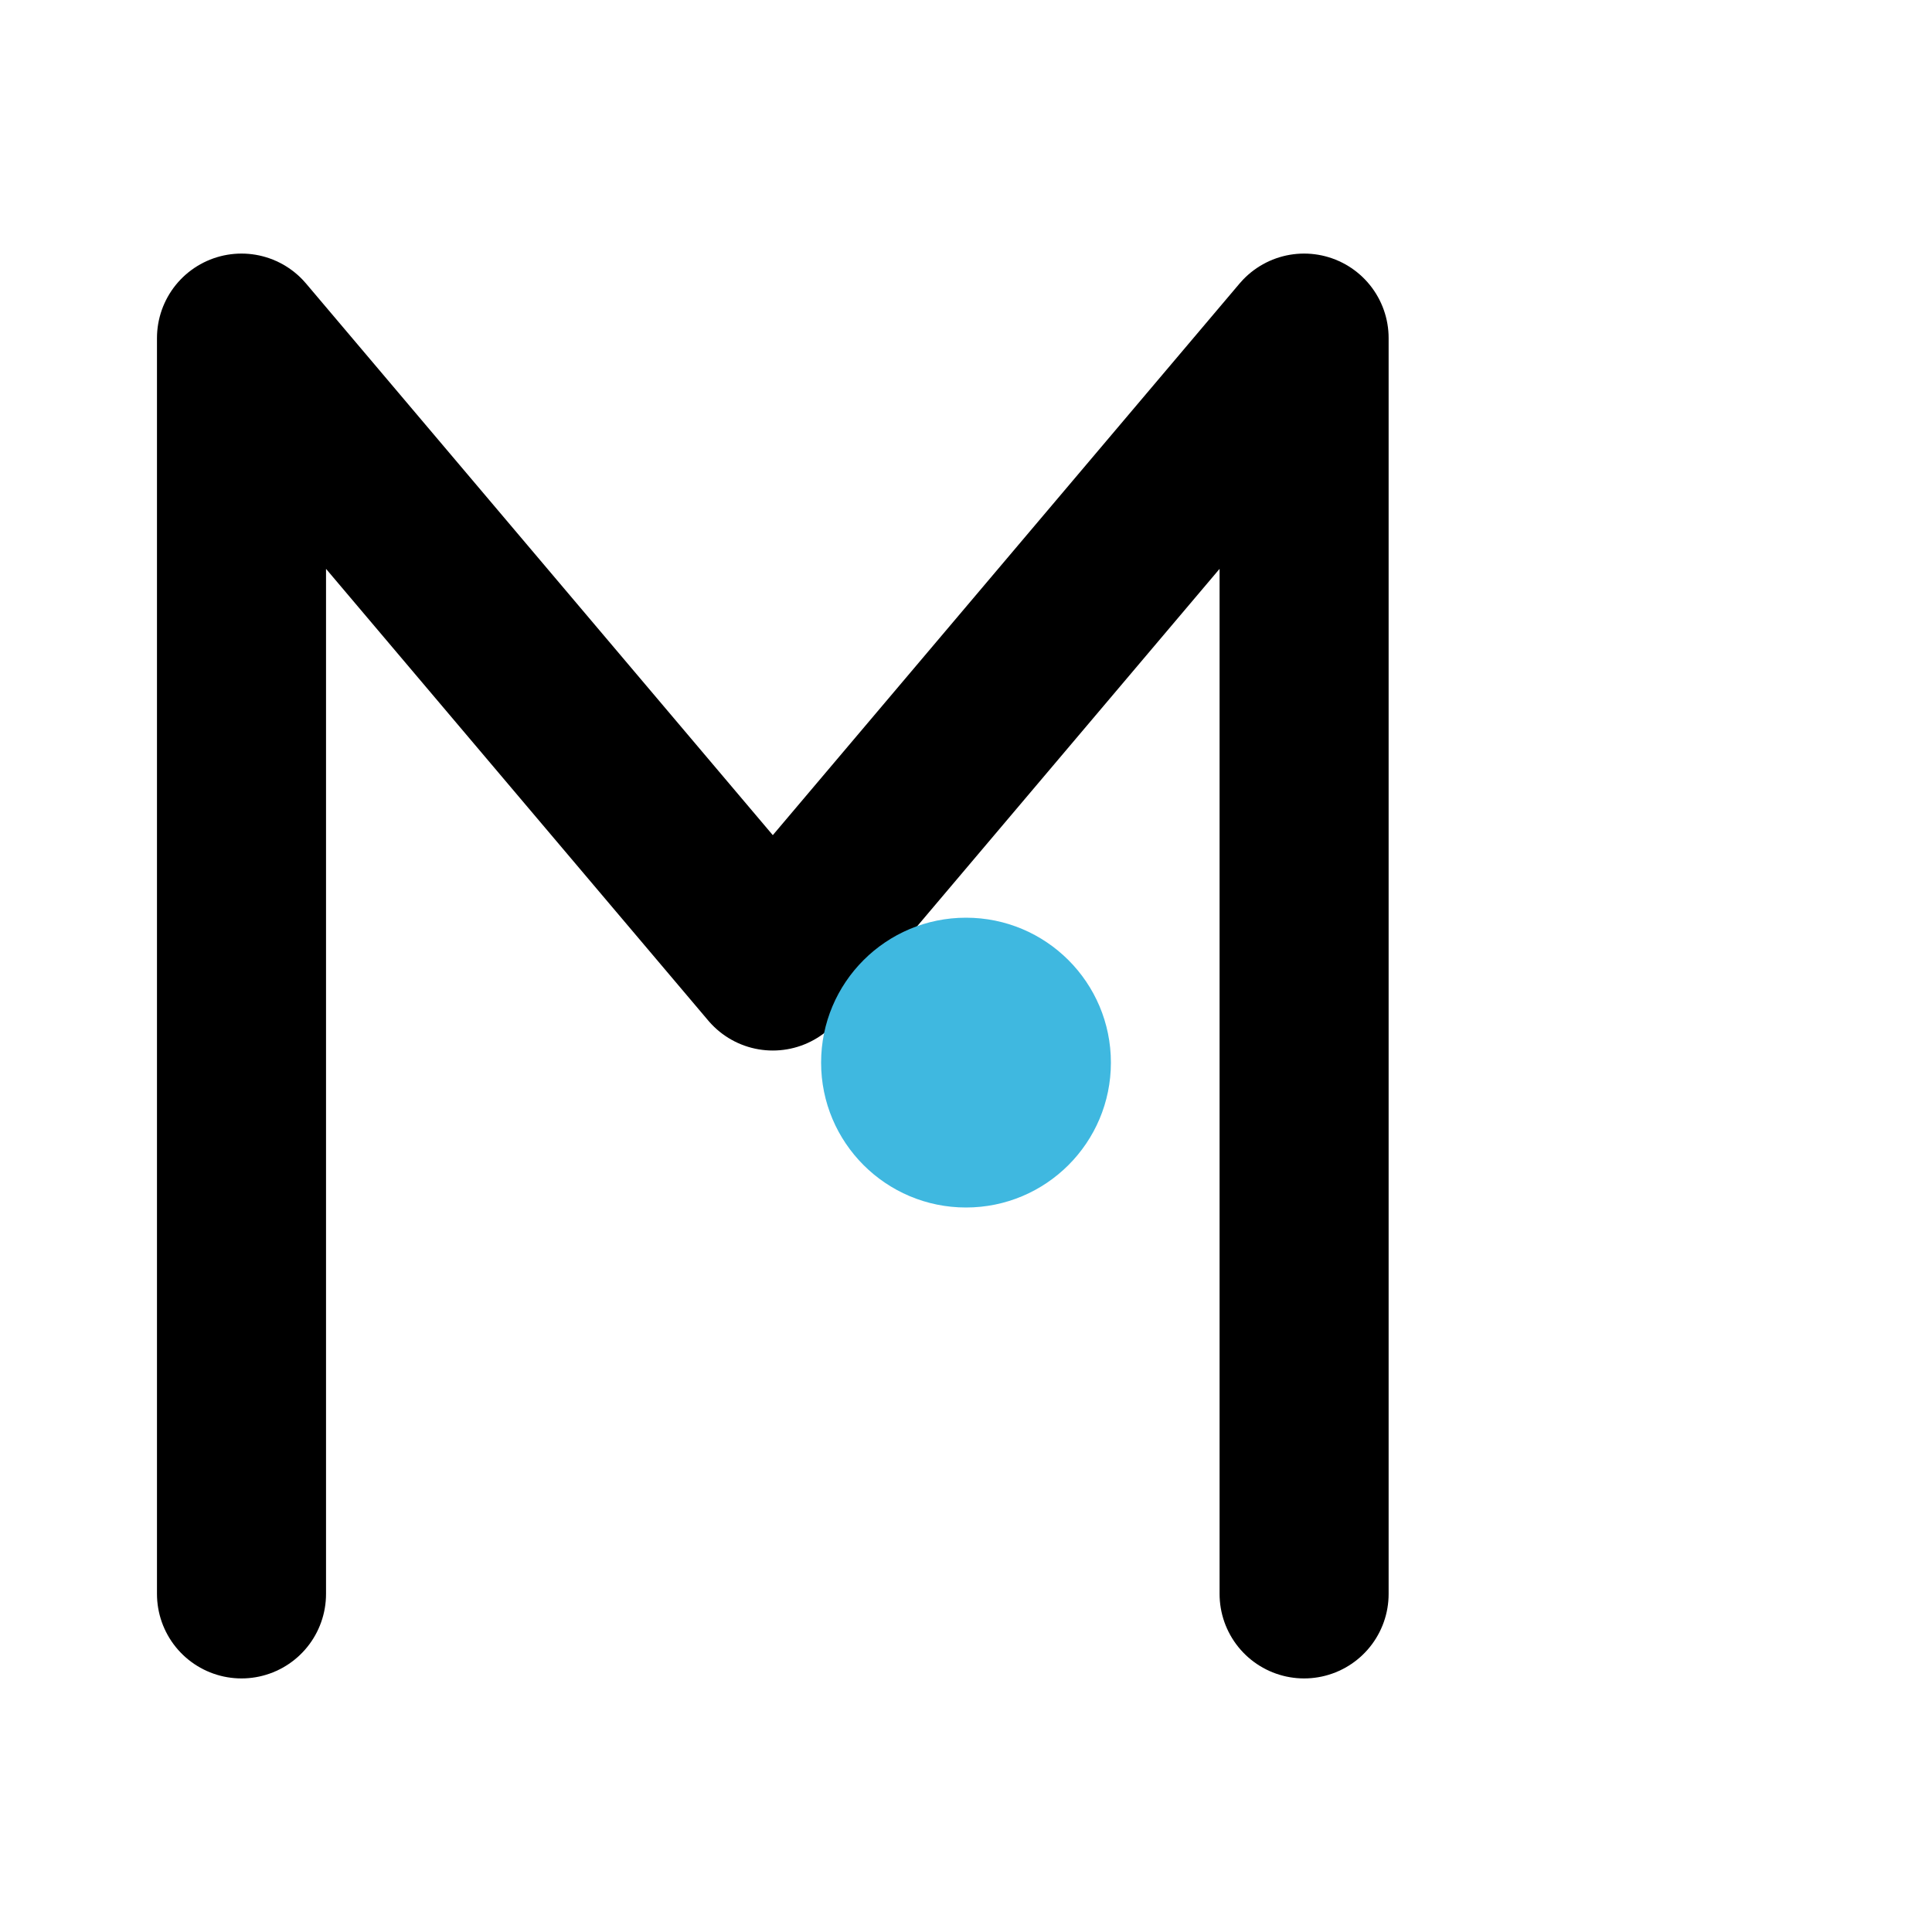
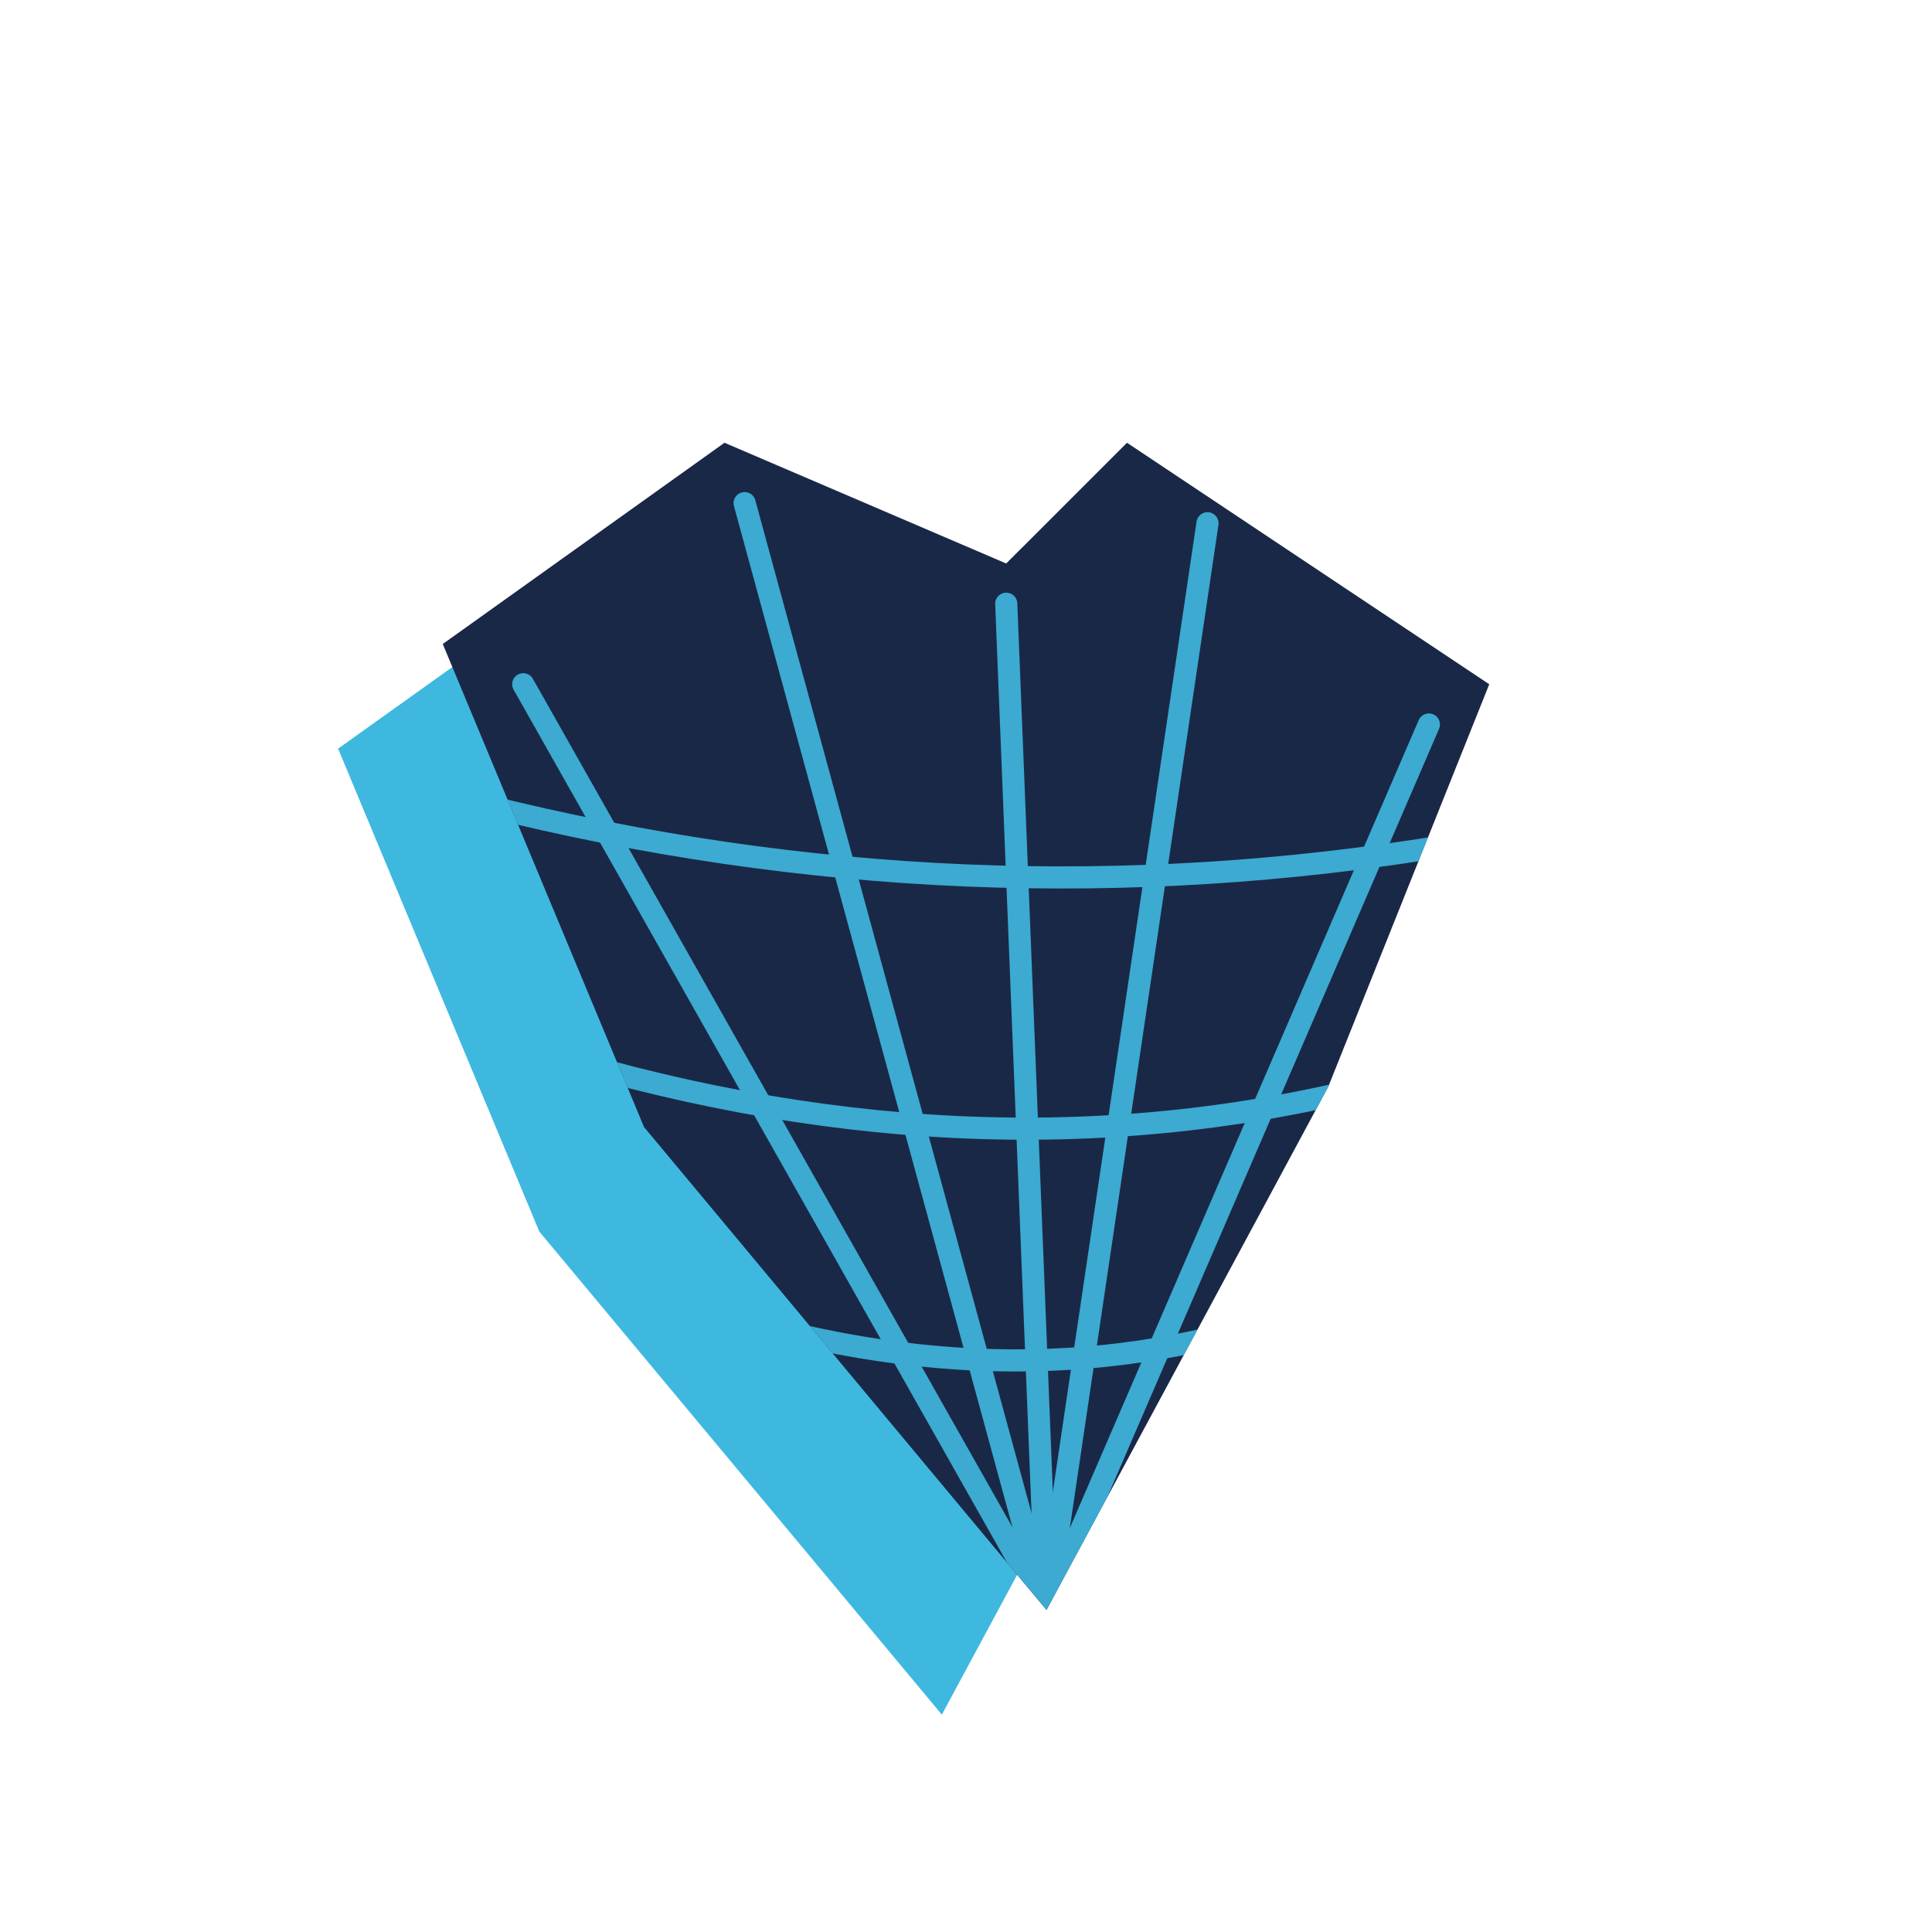
- <svg xmlns="http://www.w3.org/2000/svg" viewBox="0 0 40 40" fill="none" stroke="currentColor" stroke-width="3.5" stroke-linecap="round" stroke-linejoin="round">
-   <path d="M5 33V7l11 13L27 7v26" />
-   <circle cx="20" cy="22" r="3" fill="#3FB8E0" stroke="none" />
+ <svg xmlns="http://www.w3.org/2000/svg" viewBox="0 0 48 48" fill="none" role="img" aria-label="Maprix">
+   <defs>
+     <clipPath id="mrx-body">
+       <path d="M11 16 L18 11 L25 14 L28 11 L37 17 L33 27 L26 40 L16 28 Z" />
+     </clipPath>
+   </defs>
+   <path d="M11 16 L18 11 L25 14 L28 11 L37 17 L33 27 L26 40 L16 28 Z" transform="translate(-2.6 2.6)" fill="#3FB8E0" />
+   <path d="M11 16 L18 11 L25 14 L28 11 L37 17 L33 27 L26 40 L16 28 Z" fill="#1A2847" />
+   <g clip-path="url(#mrx-body)" stroke="#3FB8E0" stroke-width="0.55" stroke-linecap="round" opacity="0.9" fill="none">
+     <path d="M13 17 L26 40" />
+     <path d="M18.5 12.5 L26 40" />
+     <path d="M25 15 L26 40" />
+     <path d="M30 13 L26 40" />
+     <path d="M35.5 18 L26 40" />
+     <path d="M12 20 Q24 23 36 21" />
+     <path d="M13 26 Q24 29.5 34 27" />
+     <path d="M16 32 Q24 35 31 33" />
+   </g>
</svg>
